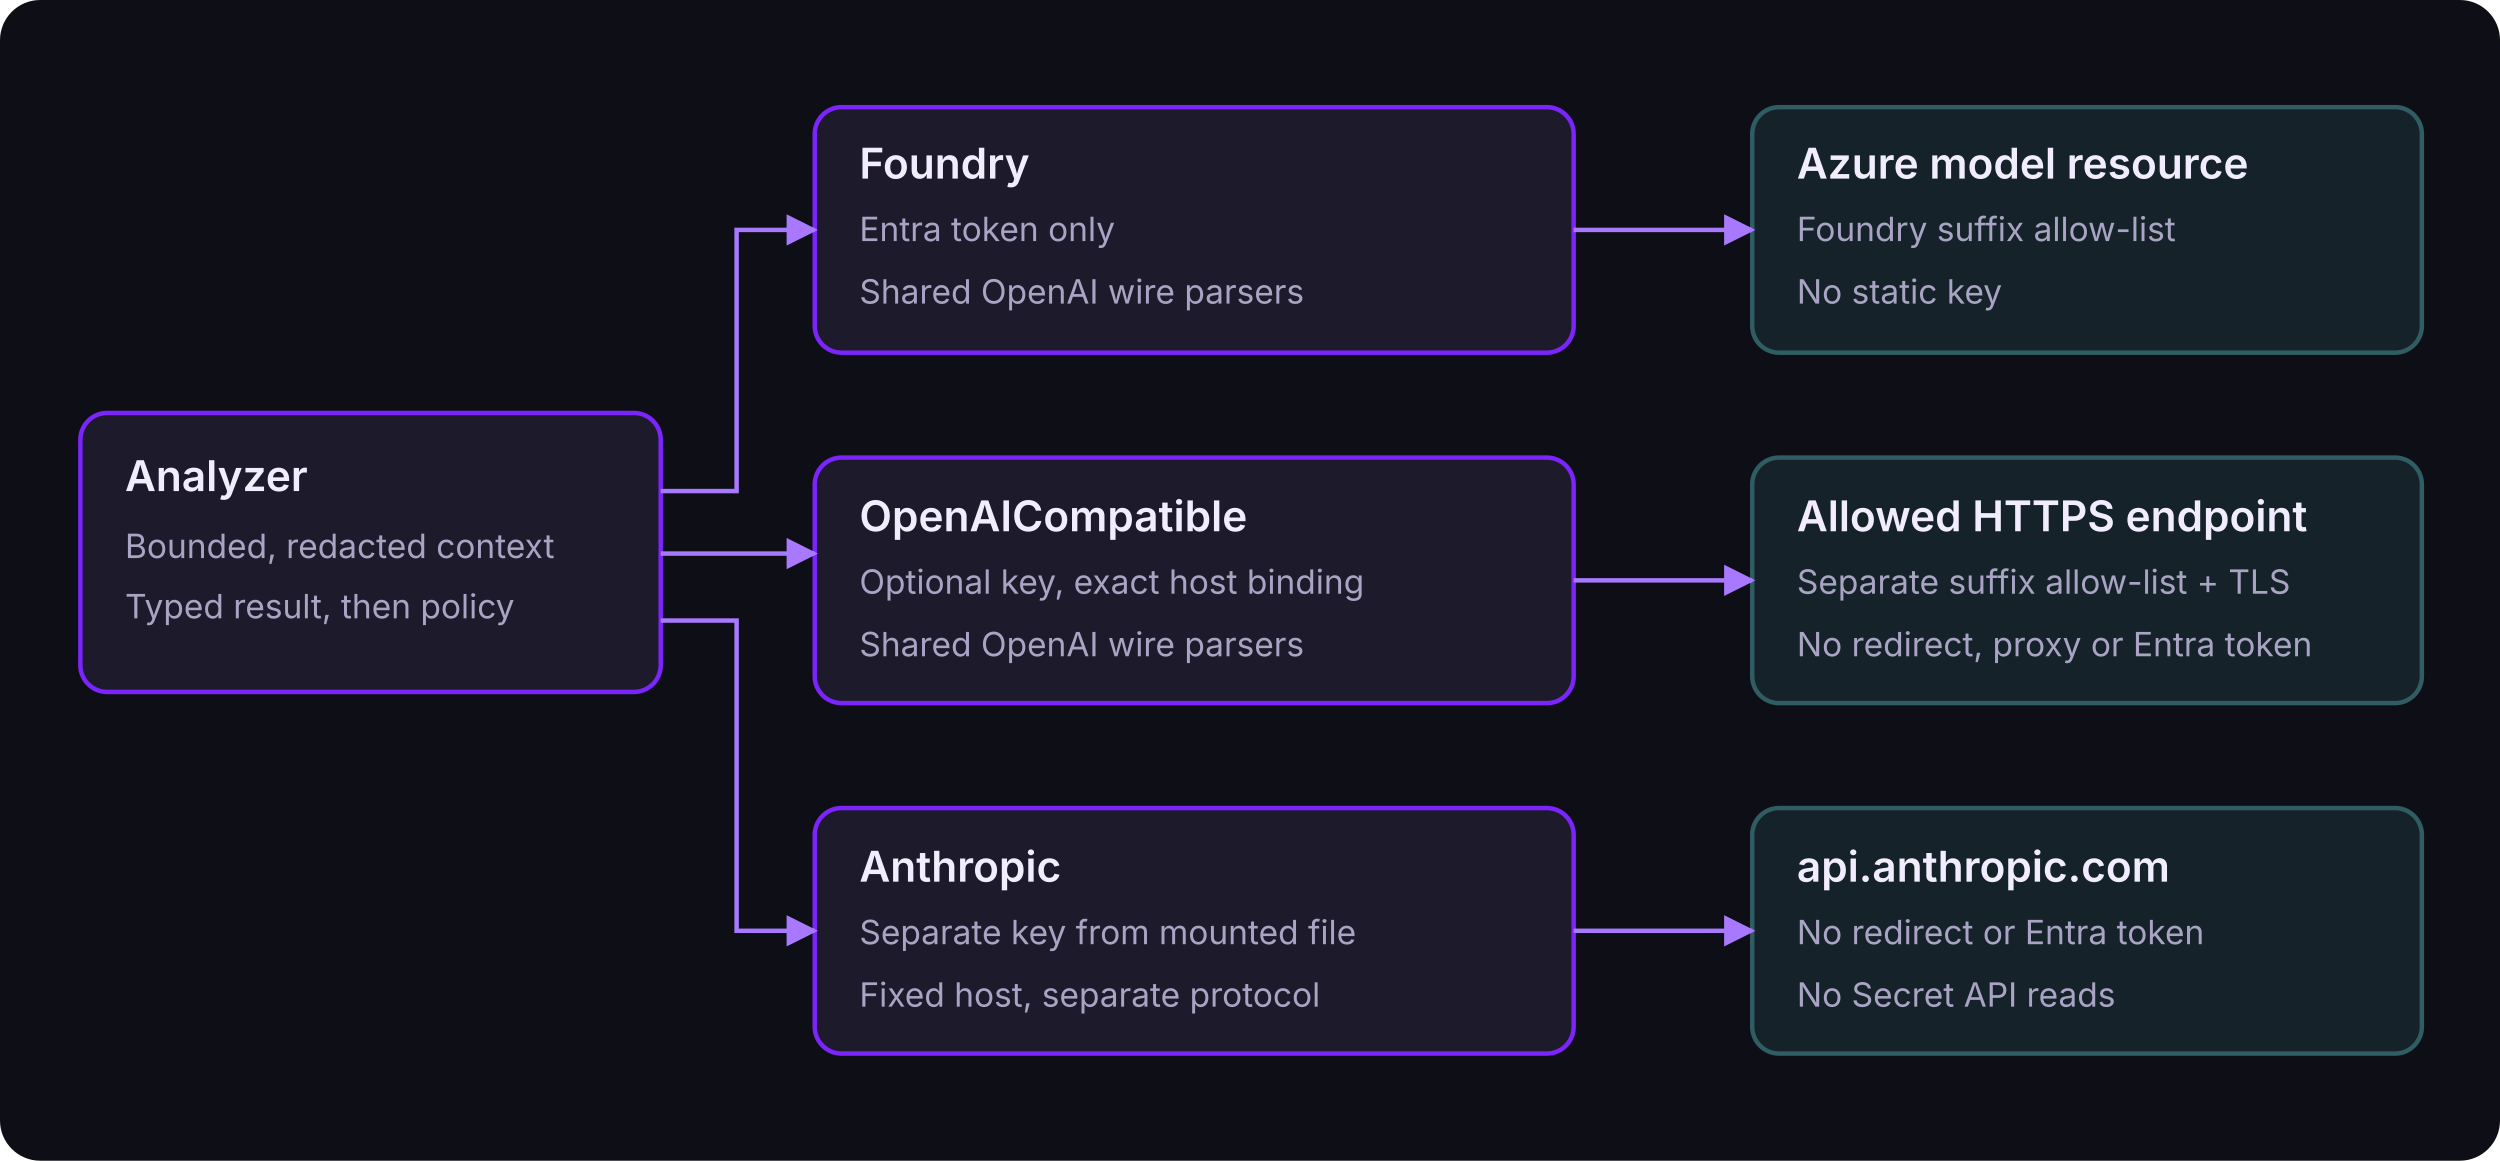
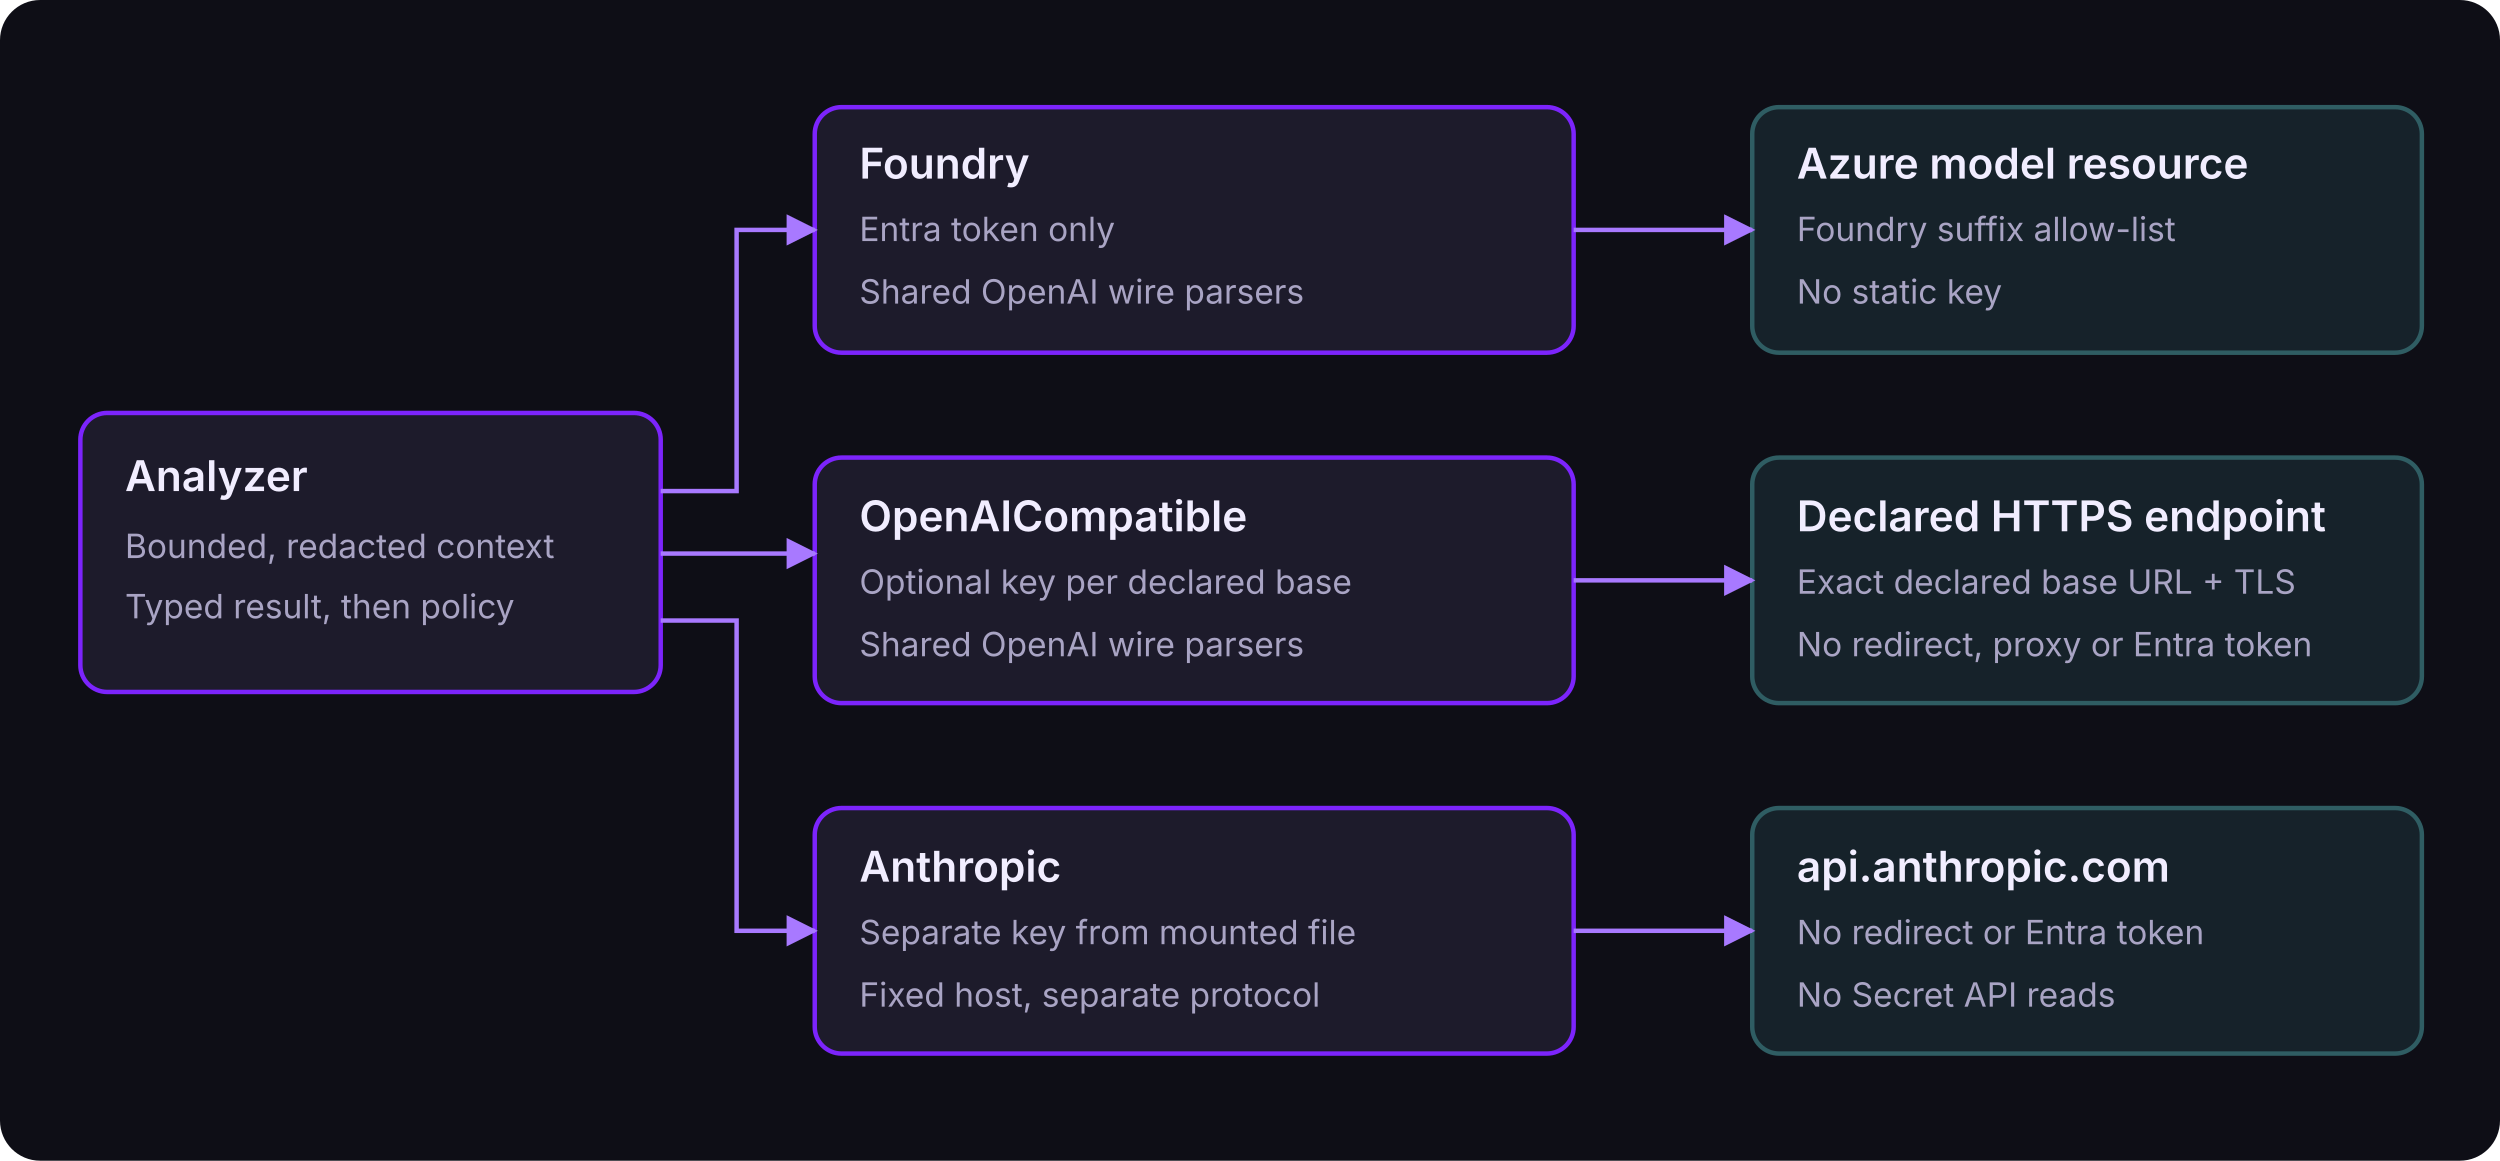
<svg xmlns="http://www.w3.org/2000/svg" viewBox="0 0 1120 520" role="img" aria-labelledby="title desc" font-family="Inter, system-ui, sans-serif">
  <defs>
    <marker id="arrow" viewBox="0 0 10 10" refX="9" refY="5" markerWidth="7" markerHeight="7" orient="auto">
      <path d="M0 0 10 5 0 10z" fill="#a879ff" />
    </marker>
  </defs>
  <rect width="1120" height="520" rx="18" fill="#0e0e16" />
  <g fill="#1d1b2b" stroke="#7c24fc" stroke-width="2">
    <rect x="36" y="185" width="260" height="125" rx="12" />
    <rect x="365" y="48" width="340" height="110" rx="12" />
    <rect x="365" y="205" width="340" height="110" rx="12" />
    <rect x="365" y="362" width="340" height="110" rx="12" />
  </g>
  <g fill="#16222a" stroke="#2f5d63" stroke-width="2">
    <rect x="785" y="48" width="300" height="110" rx="12" />
    <rect x="785" y="205" width="300" height="110" rx="12" />
    <rect x="785" y="362" width="300" height="110" rx="12" />
  </g>
  <g fill="none" stroke="#a879ff" stroke-width="2" marker-end="url(#arrow)">
    <path d="M296 220H330V103H365" />
    <path d="M296 248H365" />
    <path d="M296 278H330V417H365" />
    <path d="M705 103H785" />
    <path d="M705 260H785" />
    <path d="M705 417H785" />
  </g>
  <g fill="#f1edff" font-size="19" font-weight="600">
    <text x="56" y="220">Analyzer</text>
    <text x="385" y="80">Foundry</text>
    <text x="385" y="238">OpenAICompatible</text>
    <text x="385" y="395">Anthropic</text>
    <text x="805" y="80">Azure model resource</text>
-     <text x="805" y="238">Allowed HTTPS endpoint</text>
+     <text x="805" y="238">Declared HTTPS endpoint</text>
    <text x="805" y="395">api.anthropic.com</text>
  </g>
  <g fill="#a9a4c4" font-size="15">
    <text x="56" y="250">Bounded, redacted context</text>
    <text x="56" y="277">Typed result, then policy</text>
    <text x="385" y="108">Entra token only</text>
    <text x="385" y="136">Shared OpenAI wire parsers</text>
-     <text x="385" y="266">Optional key, exact host binding</text>
+     <text x="385" y="266">Optional key per declared base</text>
    <text x="385" y="294">Shared OpenAI wire parsers</text>
    <text x="385" y="423">Separate key from mounted file</text>
    <text x="385" y="451">Fixed host, separate protocol</text>
    <text x="805" y="108">Foundry suffix allow-list</text>
    <text x="805" y="136">No static key</text>
-     <text x="805" y="266">Separate suffix allow-list + TLS</text>
+     <text x="805" y="266">Exact declared base URL + TLS</text>
    <text x="805" y="294">No redirect, proxy or Entra token</text>
    <text x="805" y="423">No redirect or Entra token</text>
    <text x="805" y="451">No Secret API reads</text>
  </g>
</svg>
